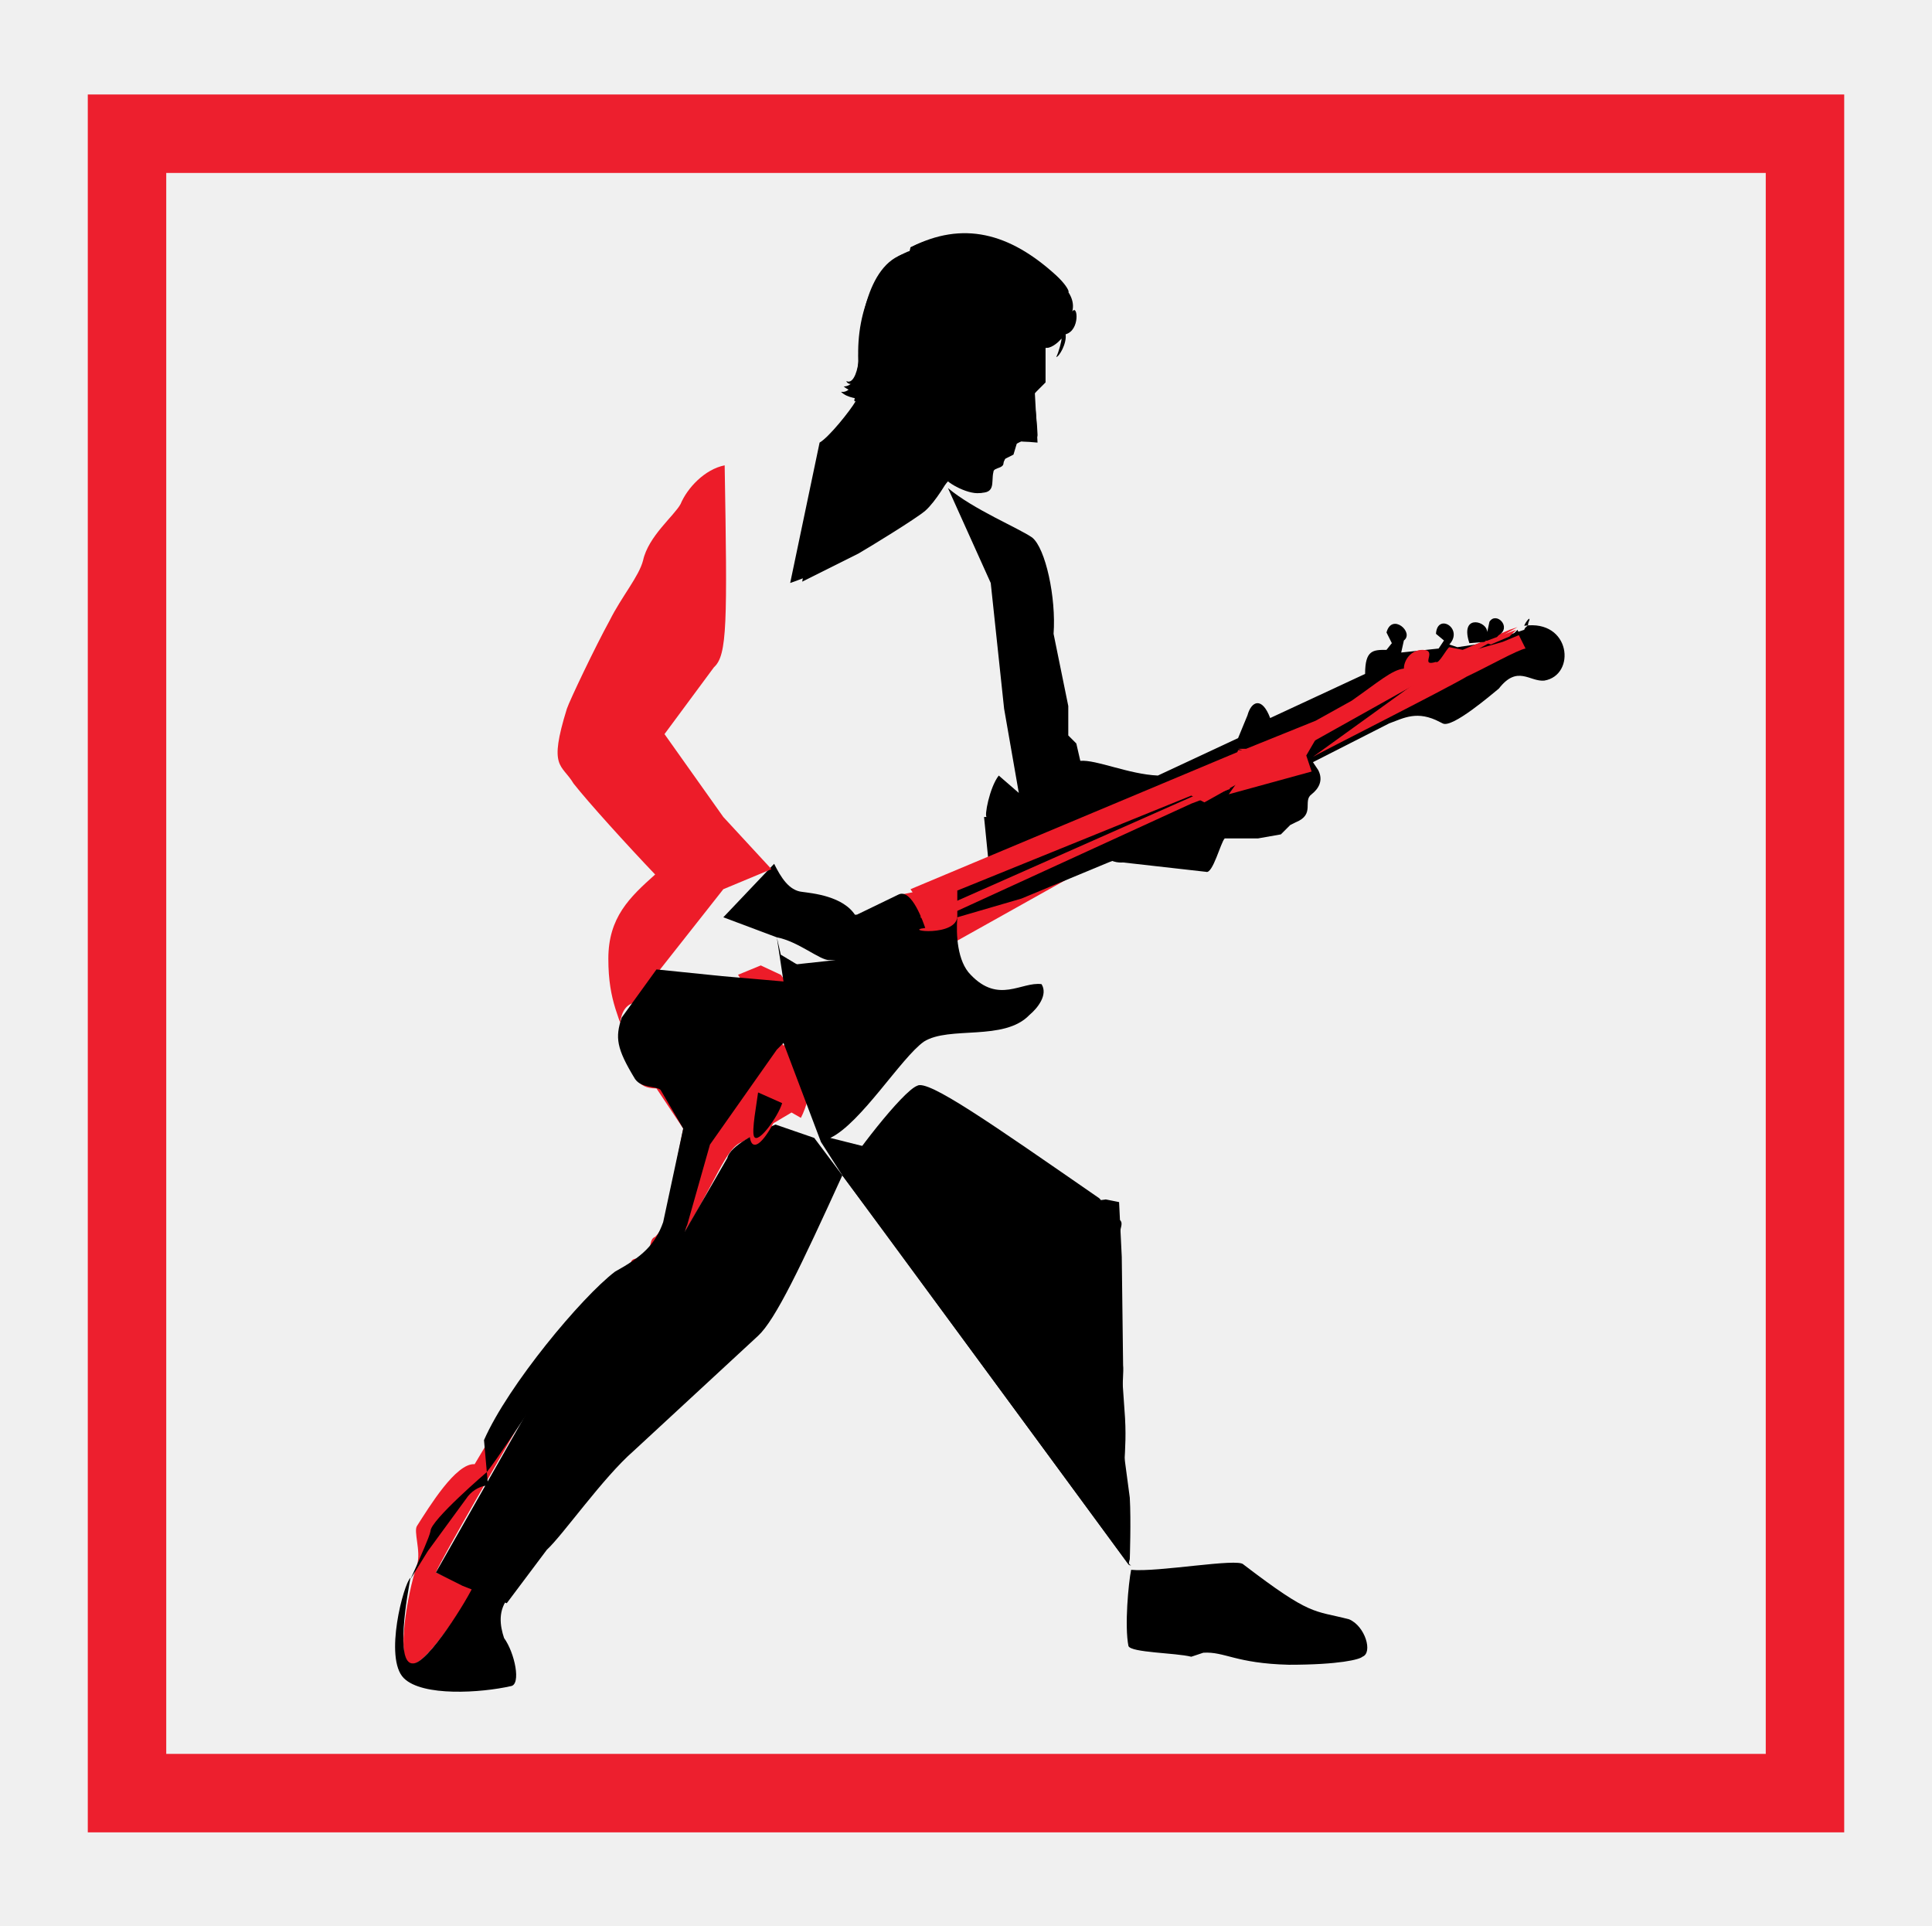
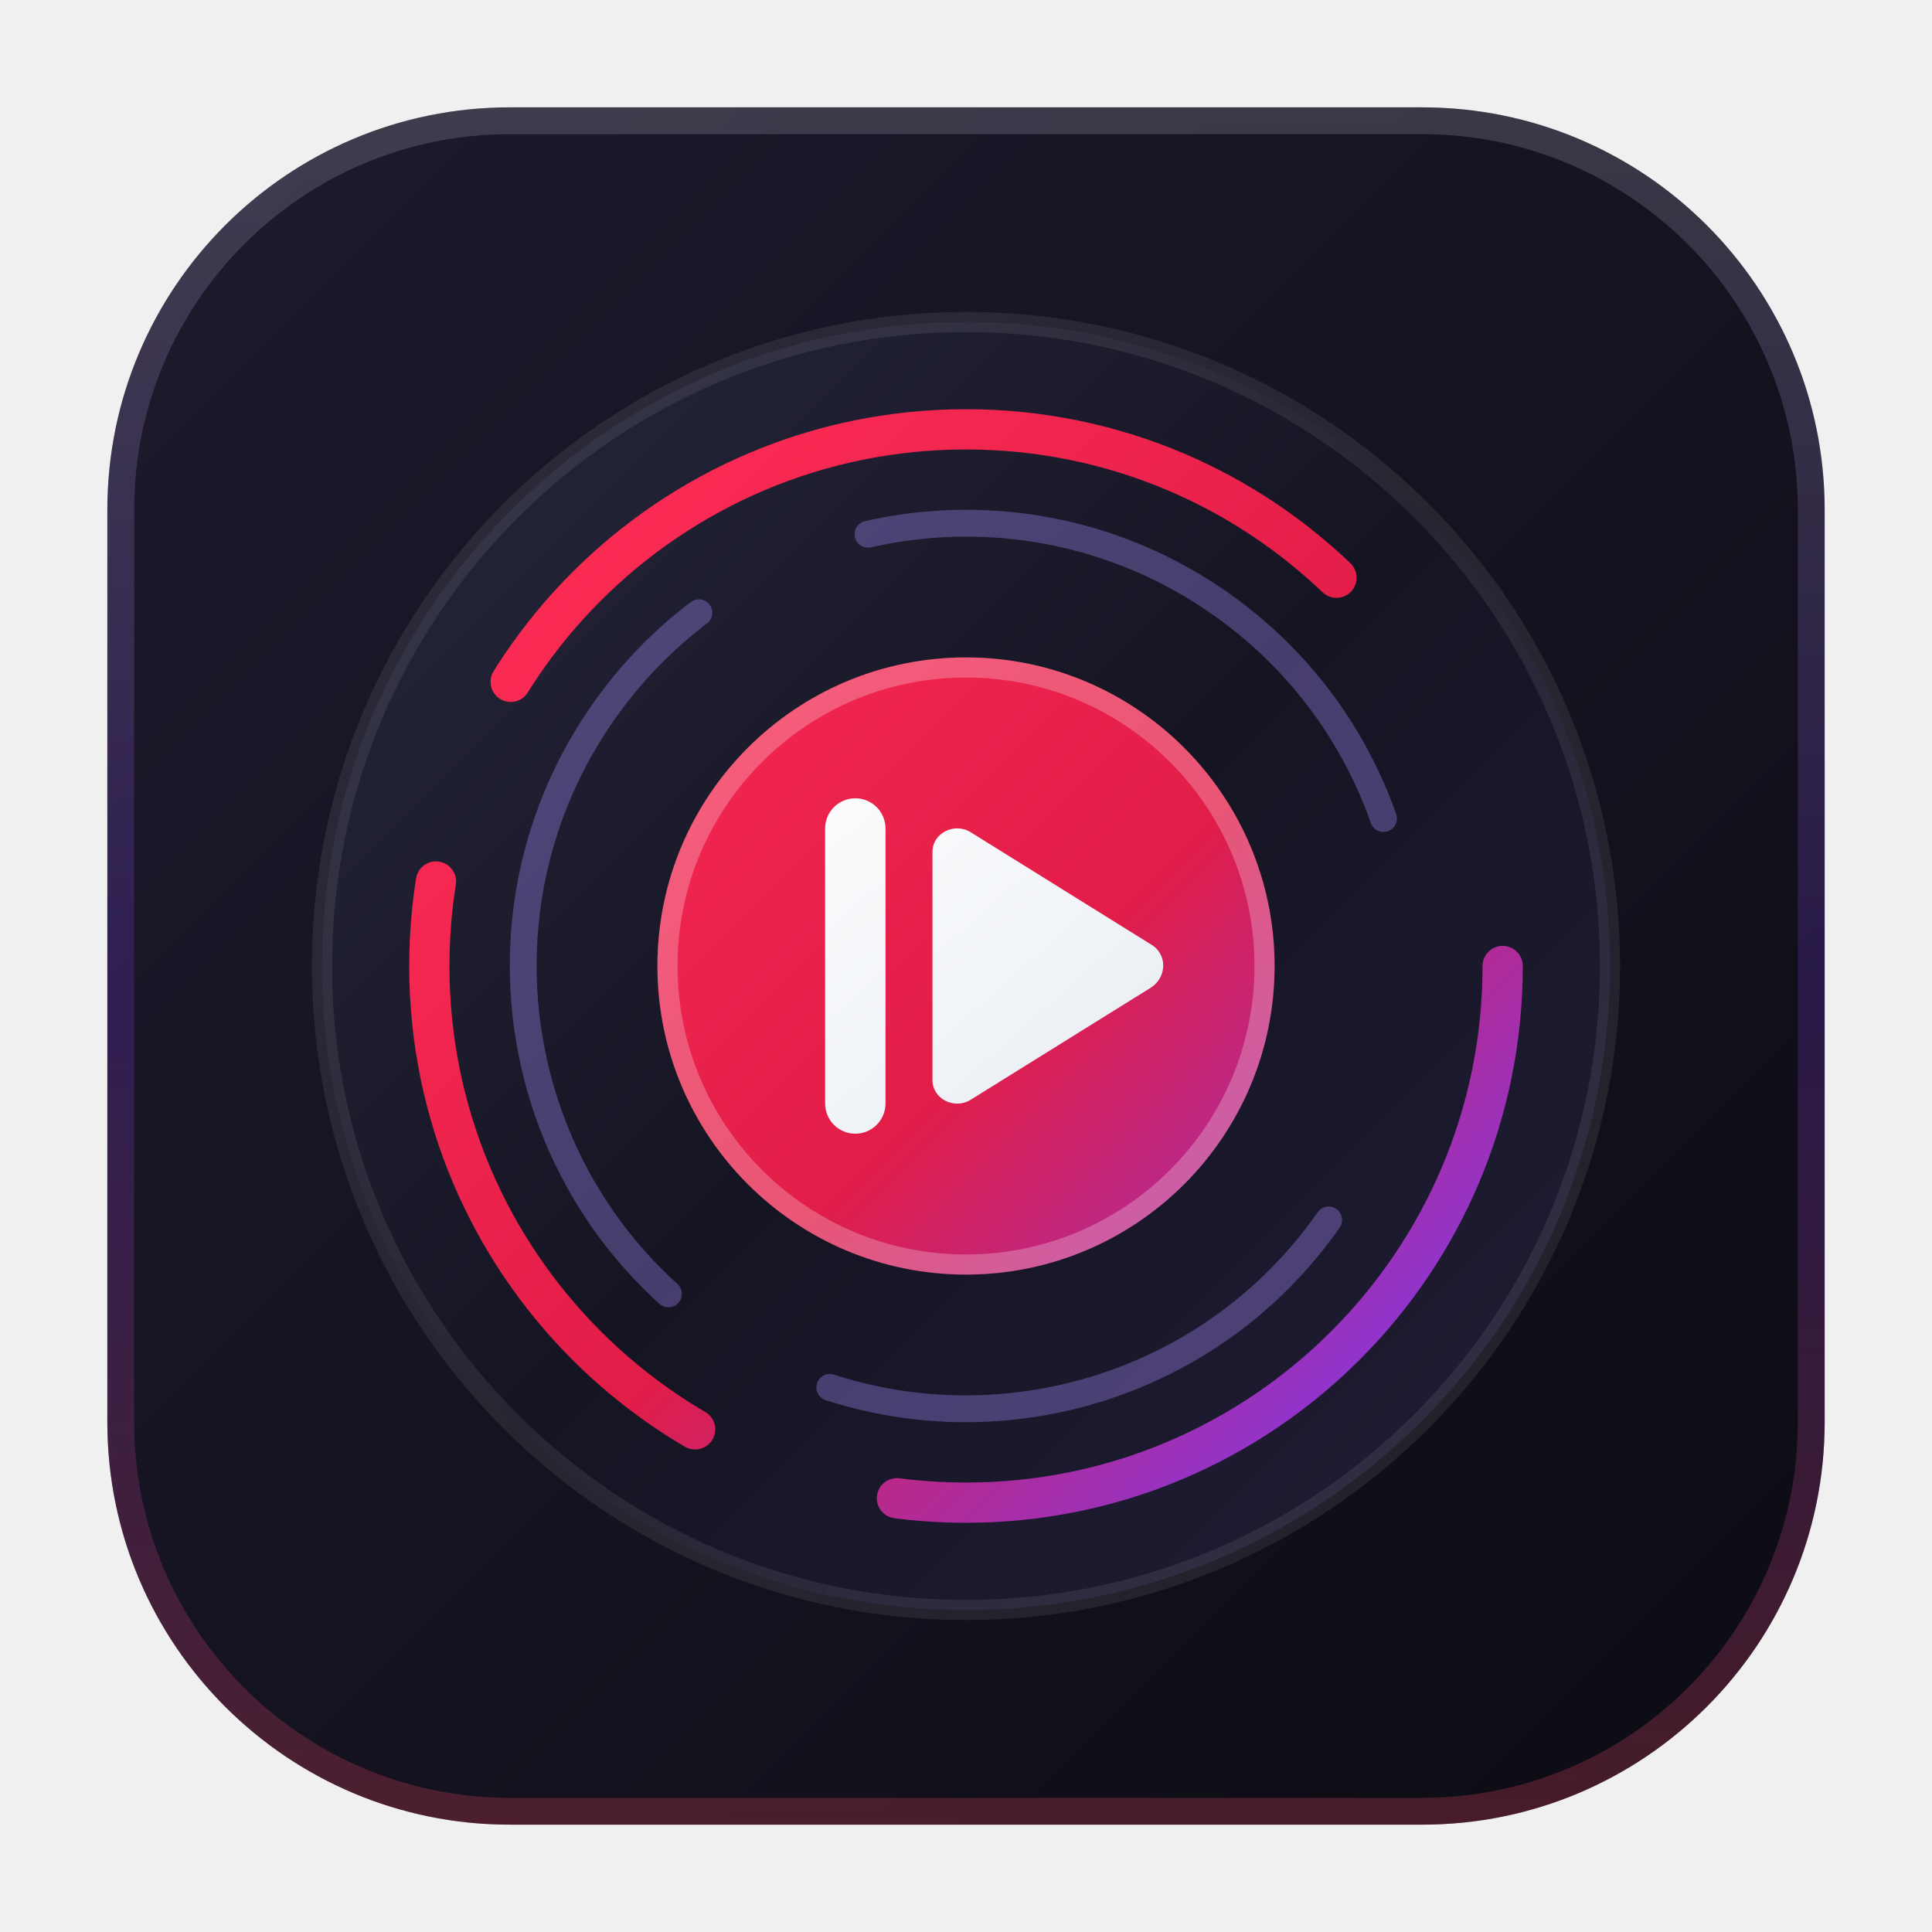
- <svg xmlns="http://www.w3.org/2000/svg" viewBox="0 0 144.5 144">
-   <style type="text/css">.cls-0 {fill:#ED1C29;}
- .cls-1 {fill:none;stroke:#ED1F2E;stroke-width:5.868;}</style>
-   <path d="m60 43.5 1.3-7.5 0.4-2c0.8-0.4 2.3-2.3 2.3-2.3 2.1-2.5-0.1-1.4-1.1-2.4 0.6 0.1 0.9-0.6 0.9-0.6s-0.4 0.1-0.5-0.2c0.6 0.3 0.9-1.1 0.9-1.5-0.2-4.1 1.6-7 3.1-7.9 0.4-0.2 0.8-0.4 0.8-0.3v-0.3c3.9-2 7.4-1.1 10.9 2.1 1.3 1.2 1.1 1.9 0.2 0.4 0.8 0.8 1.2 1.5 1 2.3 0.4-0.6 0.6 1.4-0.5 1.7 0.1 0.7-0.5 1.7-0.7 1.7 0.2-0.4 0.4-1.2 0.4-1.4-0.3 0.4-0.9 0.8-1.2 0.7v2.6l-0.9 0.9c0.1 0.4 0.3 2.6 0.3 3s-0.3 0.6-1.5 0.5l-0.3 1-0.8 0.4c0.3 0.7-0.7 0.5-0.7 0.9-0.2 0.8 0.3 1.8-1.5 1.5-0.9-0.3-1.9-0.9-1.9-0.9s-0.9 1.6-1.7 2.3c-0.7 0.6-4.3 2.8-5 3.2l-4.2 2.1z" />
-   <path d="m64 68.5c-0.9-1.5-3.3-1.7-4-1.8-1-0.1-1.6-1.1-2.1-2.1l-3.8 4 4 1.5c1.6 0.3 3.2 1.7 3.9 1.7h0.5l-3.7 0.4 0.4 1.2 1.4 1.4 2.3 1.3 0.4-0.2 0.8-0.7c1.1 0.3 1.3-0.8 2-1.2 0.7-0.6 0.7-1.7-0.6-2.4l0.8-0.2c0.6-0.3 0.6-1.1 0.5-1.5-0.5-0.5-1.4-0.4-2-0.4l1.5-0.5-2.3-0.5zm50.3-21.9c0 0.3-0.2 0.2-0.3 0.5l-3 1-2 0.3-0.6-0.2c1.1-1.2-0.9-2.4-1-0.8l0.6 0.5-0.4 0.6-2.8 0.3 0.2-0.9c0.8-0.6-0.9-2.1-1.3-0.6l0.4 0.8-0.4 0.5c-1 0-1.6 0-1.6 1.8l-7.1 3.3c-0.6-1.6-1.4-1.3-1.7-0.2l-0.7 1.7-6 2.8c-2.2-0.1-4.6-1.2-5.8-1.1l-0.3-1.3-0.6-0.6v-2.2l-1.1-5.4c0.2-2.7-0.6-6.4-1.6-7.2-1-0.7-4.4-2.1-6.3-3.7l3.2 7.1 1 9.4 1.1 6.3-1.5-1.3c-0.7 0.9-1.1 3.1-0.9 3.1h-0.2l0.3 3 8.8-0.1c0.4 0.6 1.3 0.5 1.3 0.5l6.2 0.7c0.5 0.2 1.1-2.2 1.4-2.5h2.5l1.7-0.3 0.7-0.7 0.4-0.2c1.5-0.6 0.5-1.6 1.2-2.1 0.5-0.4 0.9-1 0.5-1.8l-0.4-0.6 5.7-2.9c1.1-0.4 2.1-1 3.8-0.1l0.2 0.1c0.7 0.4 3.7-2.2 4.2-2.6 1.4-1.8 2.3-0.5 3.4-0.6 2.4-0.4 2-4.6-1.5-4.1 0.1-0.3 0.6-0.9 0.3-0.2z" />
-   <path class="cls-0" d="m113.5 46.9-0.6 0.2-3.5 1.5-1-0.2c-0.2 0.1-0.8 1.3-1 1.1-1.3 0.4 0.2-0.9-1-0.9-0.9 0-1.4 0.8-1.4 1.4-0.9 0.1-1.9 1-3.9 2.4l-2.7 1.5-5.2 2.1h-0.6l0.3 0.1-24.8 10.4 0.6 0.9 17.5-7 5.9-2.3v-1.1l-29 12.1 2.8-0.7 0.7 0.6-1.1 0.9 1.4-0.4c0 0.4 0 0.8-0.3 1.1l-1.9-0.2 2.1 0.2c0.1 1-0.2 0.9-1.4 1.2 1.5 0.8 1.2 1.8 0.7 2.2l-0.7 0.6c-0.4 1.4-1 0.2-2 1l-0.5 0.5-1.4-0.5-1.5-0.5-1.6-2.2-1.5-0.7-1.7 0.7 3.4 5.3 1.3-1.3 2-1.3 0.2 0.2-1.4 0.8v0.4h-0.6c1.4 0.9 0.6 5.1-0.2 6.6l-0.7-0.4-3.7 2.2c-1.3 0.5-1.9 3-4.9 7.7l-2.1 2.4-4.4 3.5-4.1 5.5c-2 3.5-6.9 11.9-7.4 13.1l2.9 1.3c-1.4 2-4 6.1-4.9 5.5-0.9-0.4-0.2-5 0.6-7.4 0.3-1-0.3-2.5 0-2.9 0.9-1.4 2.9-4.7 4.3-4.6 3.5-5.9 7.4-12 11.6-14.5 0.5-0.1-0.5-0.9 0.8-0.9 1-0.2 0.5-1.4 1.1-1.6 0.4-0.4 0.7-1 0.7-1.1l1.4-7-2-3c-1.6 0-1.6-1-2.5-2.8-0.2-0.5-0.7-3.2 0.8-3.6l6.7-8.5 3.6-1.5-3.6-3.9-4.4-6.2 3.7-5c1-0.9 1-3.3 0.8-15.1-1.5 0.3-2.8 1.7-3.3 2.9-0.5 0.9-2.4 2.4-2.8 4.2-0.3 1.2-1.6 2.7-2.5 4.5-1.1 2-3 6-3.2 6.6-1.4 4.5-0.4 4.1 0.5 5.6 1.1 1.4 4 4.6 6.1 6.8-1.9 1.7-3.5 3.2-3.5 6.3 0 3.3 0.9 4.4 1.5 6.7l3.6 3.7" />
-   <path class="cls-0" d="m69.1 68.1-0.4-1.4 14-5.3 9.2-3.7 0.2 0.2-12.7 5.1-10.7 4.4" />
-   <path class="cls-0" d="m67.2 67c-0.1 1.6 0.7 3.4 1.6 5.2l0.6 0.3 0.2-0.3c0.6-0.7-0.2-1.3-0.5-2.7l-0.7-2.8-1 0.2" />
-   <path d="m84.4 116.9v0.1l0.2 0.1-0.2-0.2zm0.2 0.5c-0.2 1-0.5 4.2-0.2 5.7 0.2 0.5 3.5 0.5 4.7 0.8l0.9-0.3c1.6-0.1 2.4 0.8 6.4 0.9 3.8 0 5.3-0.4 5.5-0.6 0.8-0.3 0.2-2.3-1-2.8-2.7-0.7-2.8-0.2-7.9-4.1-0.4-0.5-6.4 0.6-8.4 0.4z" />
-   <path d="m63 87.9c0.6-1.2 4.5-6.3 5.6-6.7 0.8-0.5 5.5 2.8 13.6 8.4 0.4 0.3 0.3 1.3 1.5 1.6 0.5 0.3-0.2 0.9 0 2.2 0.4 1.5-0.3 2.6 0.4 12 0.3 3.6-0.4 4.6 0.3 7.2 0.3 1.4-0.3 3.8 0.1 4.5" />
-   <path d="m62.1 85.1c2.3-1.1 5.3-6 7-7.2 1.9-1.2 6 0 7.9-2 0.6-0.5 1.4-1.5 0.9-2.3-1.5-0.2-3.2 1.5-5.3-0.7-1-1-1.1-3-1-4.3l4.8-1.4 6.5-2.7 9.1-3.5-2.9-1.5-17.5 7.1v1.9c0 1.6-4.2 1.1-2.4 0.9-0.1-0.3-1-3-2-2.5l-3.1 1.5-2.1 0.2 0.5 0.5-0.4 0.9 1.3 0.6 0.2 0.9-2.2 1.7-3-1.8-0.3-1.3 0.5 3.3-4.6-0.4-4.9-0.5-2.6 3.6c-0.5 1.5-0.4 2.3 1 4.6 0.5 0.7 1.5 0.5 1.9 0.8l1.7 2.9-1.5 7c-0.6 1.7-1.6 2.6-3.6 3.7-2.5 1.9-8 8.5-9.8 12.6l0.3 3.4c-0.5 0-1.1 0.3-1.5 0.8l-3 4.1-1.3 2.1 0.5-1.1c0.2-0.5 0.9-2 1-2.5 0-0.8 4.2-4.4 4.2-4.4 1.6-2 5.3-8.2 7.6-10.5 0.6-0.7 4-3.2 5.1-4.2 2.3-1.9 1.9-3 2.3-3.8l1.7-6 5-7.1 0.5-0.5 2.8 7.4 1.6 2.5 3.2 4.3 18.2 24.8 0.1-0.4s0.1-2.9 0-4.6l-0.4-3c-0.5-2.6 0-6.1-0.1-6.9l-0.1-8.1-0.2-4.1-1-0.2-1.5 0.2" />
-   <path d="m37.9 119.9 3-4c1.2-1.1 4.2-5.4 6.5-7.4l9.3-8.6c1.3-1.2 3.2-5.2 6.3-12l-2.1-2.8-2.9-1c-1.4 0.6-3.4 1.6-3.6 2.5l-3.7 6.4-2.2 2.5-4.5 3.5-4 5.6-7.4 13 2 1" />
-   <path class="cls-0" d="m57.9 79.4c-1.5 0.2-2.4 6.1-1.5 6.2 1 0.3 4.1-6.5 1.5-6.2z" />
-   <path d="m56.7 81.7 1.8 0.8c-0.3 1-1.8 3.1-2.1 2.5-0.2-0.4 0.2-2.5 0.3-3.3z" />
-   <path class="cls-0" d="m69.9 68.9-1.1-0.3 22.8-10.1 0.4 0.5-2.9 1.1-19.2 8.8z" />
-   <path class="cls-0" d="m97.7 56.5 0.4 1.2-6.2 1.7 1-1.4-0.8-0.5 0.5-1.4h0.8l5.1-2.1-2.9 1.9 1.4-0.3 1.1-0.9 0.4-0.5-0.4 0.8 1-0.9" />
-   <path d="m68.1 38.5 1.3-0.8 1.5-1.7c0.6 0.5 2.5 1.4 3 0.5l0.2-1.4 0.9-0.4 0.6-1.3 0.8-0.4 1.2 0.1-0.2-3.7 0.7-0.9v-2.4l0.9-0.6c0.9-0.1 1.4-1.9 0.5-3.5-2.5-2.5-6.6-5.9-11.4-3.5l-0.1 0.4c-3.1 0.5-3.8 5.5-3.8 8.2-0.1 1.4-0.6 1.8-1.1 1.8 0.6 0.5 1 0.3 1.1 0.2-0.6 1.3-0.1 0.8-0.2 0.9-0.4 0.7-2 2.7-2.7 3.1l-2.2 10.5c2.9-1 6.4-2.9 9-5.1z" />
-   <path class="cls-0" d="m98 56.9" />
-   <path d="m30.7 118c-0.5 0.4-2 6-0.5 7.5 1.4 1.4 5.8 1.1 8 0.6 0.8-0.1 0.3-2.5-0.5-3.6-0.3-0.9-0.5-2.1 0.4-3.1l-2.6-1c-0.5 1.2-3.5 6-4.6 6-1.4 0.1-0.4-5.3-0.2-6.4z" />
-   <path d="m109.9 48.1 1.2-0.1c0.1-0.5 0.4-0.1 0.1-0.9-0.2-0.7-2-1.1-1.3 1z" />
-   <path d="m112 47.6s-0.1 0.5-0.9 0.3l0.3-1.4c0.5-0.8 1.7 0.4 0.7 1" />
-   <path class="cls-0" d="m113.4 47.1-2.4 0.9 0.5 0.2 1.4-0.6" />
-   <path d="m113 47.6 0.5 0.5 0.4-0.1-0.4-0.9" />
-   <path class="cls-0" d="m98.2 56.6c0.3-0.2 10-5.1 11.5-6 1.5-0.7 3.8-2 4.4-2.1l-0.5-1-1.2 0.5-1.4 0.4-2.4 0.7" />
-   <path d="m58.5 73.4-0.6 0.1 1 0.5-0.4 0.4 0.6 0.1-0.1 0.4h0.9l-1 0.7 0.3 0.3 1.7-0.8 0.2 0.3-1.7 0.5 0.1 0.2 1.2-0.2 0.4-0.5" />
-   <path class="cls-1" d="m9.5 10h125.5v124.1h-125.5z" />
+ <svg xmlns="http://www.w3.org/2000/svg" viewBox="0 0 144 144">
+   <defs>
+     <linearGradient id="bg" x1="0" y1="0" x2="144" y2="144" gradientUnits="userSpaceOnUse">
+       <stop offset="0%" stop-color="#1e1b2e" />
+       <stop offset="100%" stop-color="#0b0b12" />
+     </linearGradient>
+     <linearGradient id="rim" x1="0" y1="0" x2="0" y2="144" gradientUnits="userSpaceOnUse">
+       <stop offset="0%" stop-color="#ffffff" stop-opacity="0.16" />
+       <stop offset="50%" stop-color="#7c3aed" stop-opacity="0.22" />
+       <stop offset="100%" stop-color="#ef4444" stop-opacity="0.28" />
+     </linearGradient>
+     <linearGradient id="disc" x1="26" y1="26" x2="118" y2="118" gradientUnits="userSpaceOnUse">
+       <stop offset="0%" stop-color="#28283e" />
+       <stop offset="50%" stop-color="#141422" />
+       <stop offset="100%" stop-color="#221e38" />
+     </linearGradient>
+     <linearGradient id="accent" x1="36" y1="36" x2="108" y2="108" gradientUnits="userSpaceOnUse">
+       <stop offset="0%" stop-color="#ff2d55" />
+       <stop offset="55%" stop-color="#e11d48" />
+       <stop offset="100%" stop-color="#7c3aed" />
+     </linearGradient>
+     <linearGradient id="play" x1="58" y1="54" x2="90" y2="90" gradientUnits="userSpaceOnUse">
+       <stop offset="0%" stop-color="#ffffff" />
+       <stop offset="100%" stop-color="#e2e8f0" />
+     </linearGradient>
+   </defs>
+   <rect x="8" y="8" width="128" height="128" rx="30" fill="url(#bg)" />
+   <rect x="9" y="9" width="126" height="126" rx="29" fill="none" stroke="url(#rim)" stroke-width="2" />
+   <circle cx="72" cy="72" r="48" fill="url(#disc)" />
+   <circle cx="72" cy="72" r="48" fill="none" stroke="#ffffff" stroke-opacity="0.08" stroke-width="1.5" />
+   <circle cx="72" cy="72" r="40" fill="none" stroke="url(#accent)" stroke-width="3" stroke-linecap="round" stroke-dasharray="68 16 48 16 71 100" />
+   <circle cx="72" cy="72" r="33" fill="none" stroke="#a78bfa" stroke-opacity="0.35" stroke-width="2" stroke-linecap="round" stroke-dasharray="42 14 58 14 48 100" transform="rotate(35 72 72)" />
+   <circle cx="72" cy="72" r="23" fill="url(#accent)" />
+   <circle cx="72" cy="72" r="22.25" fill="none" stroke="#ffffff" stroke-opacity="0.25" stroke-width="1.5" />
+   <rect x="61.5" y="59.5" width="4.5" height="25" rx="2.25" fill="url(#play)" />
+   <path d="M 69.5 61.3 C 69.5 59.9 71.1 59.1 72.3 59.8 L 85.8 68.2 C 87.0 68.9 87.0 70.6 85.8 71.4 L 72.3 79.8 C 71.1 80.5 69.5 79.7 69.5 78.3 Z" transform="translate(0 2.2)" fill="url(#play)" />
</svg>
